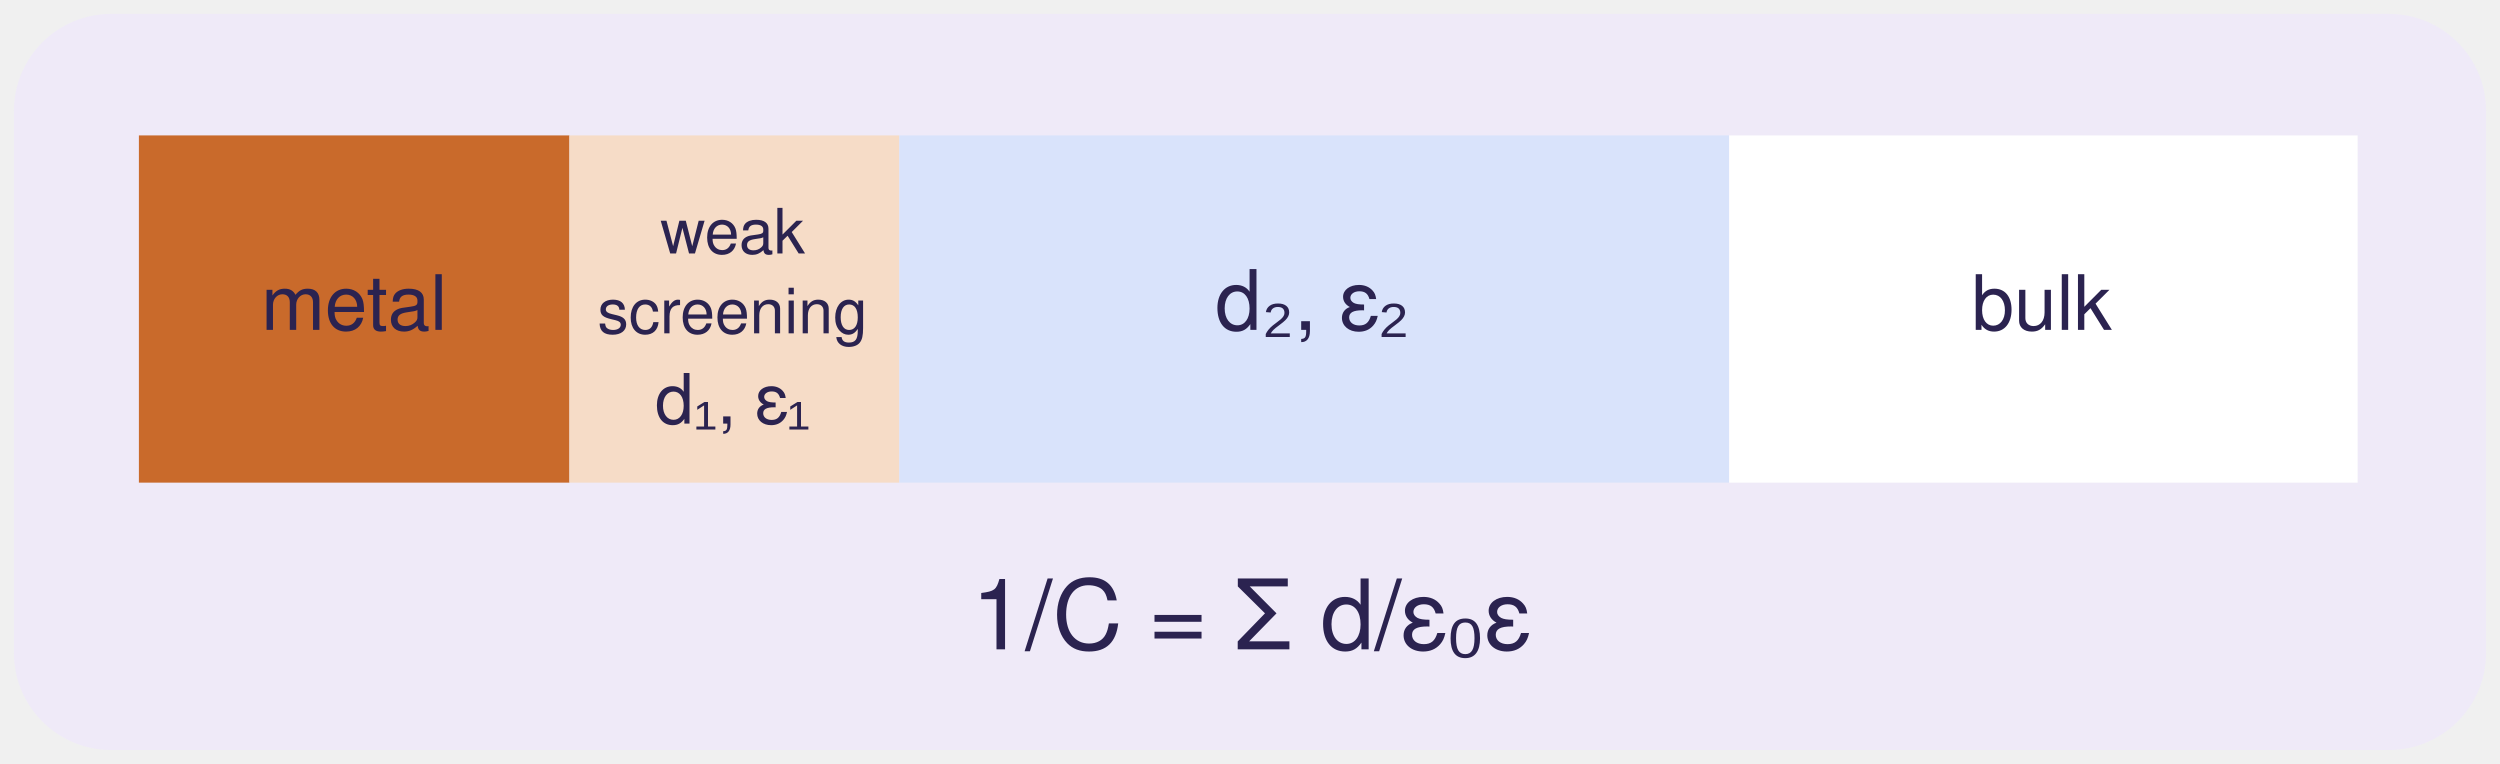
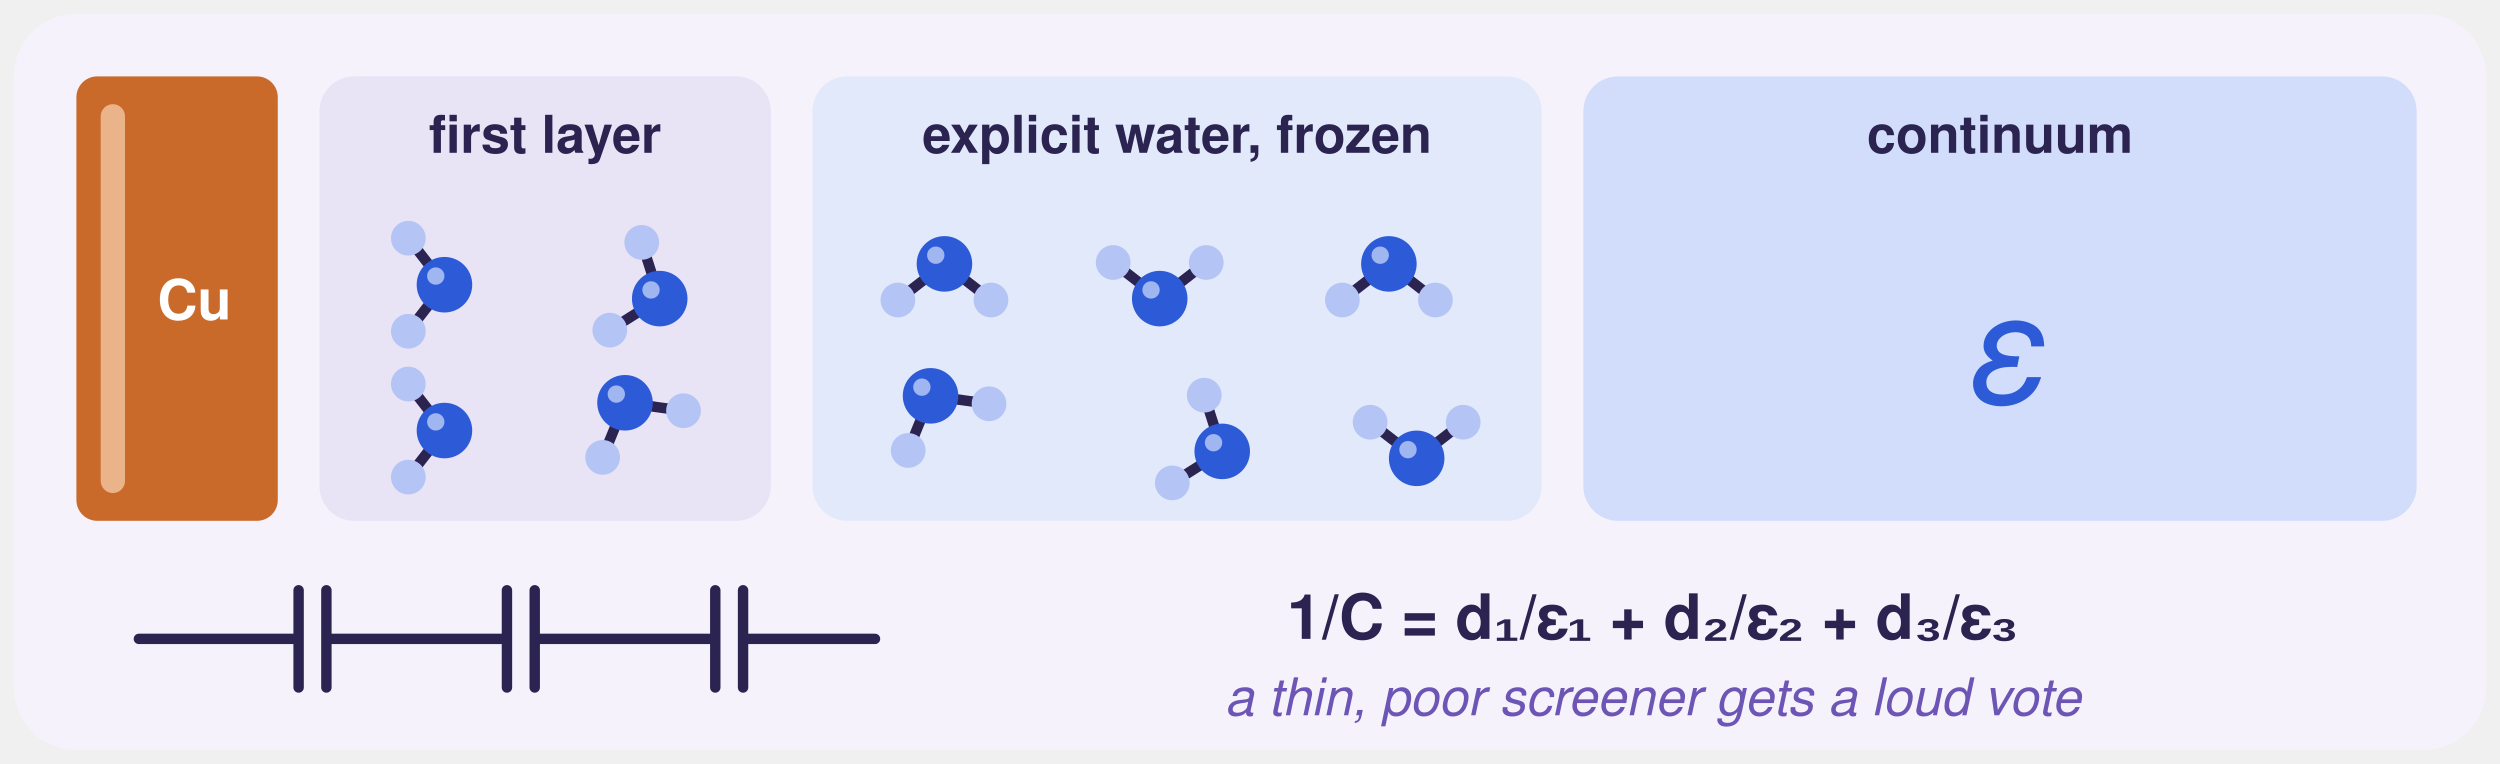
- <svg xmlns="http://www.w3.org/2000/svg" width="720" height="220" viewBox="0 0 720 220" role="img">
-   <g font-family="Avenir Next, Segoe UI, Helvetica, Arial, sans-serif" fill="#2b2350">
-     <rect x="4" y="4" width="712" height="212" rx="28" fill="#efeaf8" />
-     <rect x="40" y="39" width="124" height="100" rx="0" fill="#c96a2b" />
-     <rect x="164" y="39" width="95" height="100" rx="0" fill="#f6dcc7" />
-     <rect x="259" y="39" width="239" height="100" rx="0" fill="#d9e3fb" />
-     <rect x="498" y="39" width="181" height="100" rx="0" fill="#fff" />
-     <text x="102" y="95" text-anchor="middle" font-size="22" fill="#2b2350">metal</text>
-     <text x="211" y="73" text-anchor="middle" font-size="18" fill="#2b2350">weak</text>
-     <text x="211" y="96" text-anchor="middle" font-size="18" fill="#2b2350">screening</text>
-     <text x="211" y="122" text-anchor="middle" font-size="20" fill="#2b2350">d₁, ε₁</text>
-     <text x="378" y="95" text-anchor="middle" font-size="24" fill="#2b2350">d₂, ε₂</text>
-     <text x="588" y="95" text-anchor="middle" font-size="22" fill="#2b2350">bulk</text>
-     <text x="360" y="187" text-anchor="middle" font-size="28" fill="#2b2350">1/C = Σ d/ε₀ε</text>
-   </g>
+ <svg xmlns="http://www.w3.org/2000/svg" xmlns:xlink="http://www.w3.org/1999/xlink" width="720" height="220" viewBox="0 0 720 220" role="img">
+   <defs>
+     <style>.ln,.lc,.lb,.lp{fill:none;stroke-width:3;stroke-linecap:round;stroke-linejoin:round}.ln{stroke:#2b2350}.lc{stroke:#c96a2b}.lb{stroke:#2d5bd7}.lp{stroke:#d8cfee}.dt{stroke-dasharray:0.5 6.5}.ds{stroke-dasharray:6 6}.t{font-family:"Avenir Next","Segoe UI",Helvetica,Arial,sans-serif;font-size:15px;fill:#2b2350}.b{font-weight:700}.i{font-style:italic;fill:#6d55b5}.w{fill:#fff}.m{text-anchor:middle}.e{text-anchor:end}.s14{font-size:14px}.s16{font-size:16px}.s18{font-size:18px}.s20{font-size:20px}</style>
+     <g id="o">
+       <circle r="8" fill="#2d5bd7" />
+       <circle cx="-2.5" cy="-2.5" r="2.5" fill="#9fb6f0" />
+     </g>
+     <circle id="h" r="5" fill="#b4c5f5" />
+     <g id="wd">
+       <path class="ln" d="M-13.4 10.4L0 0L13.4 10.4" />
+       <use xlink:href="#o" />
+       <use xlink:href="#h" x="-13.4" y="10.4" />
+       <use xlink:href="#h" x="13.4" y="10.4" />
+     </g>
+     <g id="wu">
+       <path class="ln" d="M-13.4-10.4L0 0L13.4-10.4" />
+       <use xlink:href="#o" />
+       <use xlink:href="#h" x="-13.4" y="-10.4" />
+       <use xlink:href="#h" x="13.4" y="-10.4" />
+     </g>
+     <g id="wl">
+       <path class="ln" d="M-10.4-13.4L0 0L-10.4 13.4" />
+       <use xlink:href="#o" />
+       <use xlink:href="#h" x="-10.4" y="-13.4" />
+       <use xlink:href="#h" x="-10.4" y="13.4" />
+     </g>
+     <g id="wt1">
+       <path class="ln" d="M16.85 2.29L0 0L-6.44 15.73" />
+       <use xlink:href="#o" />
+       <use xlink:href="#h" x="16.85" y="2.29" />
+       <use xlink:href="#h" x="-6.44" y="15.73" />
+     </g>
+     <g id="wt2">
+       <path class="ln" d="M-14.38 9.07L0 0L-5.18-16.19" />
+       <use xlink:href="#o" />
+       <use xlink:href="#h" x="-14.38" y="9.07" />
+       <use xlink:href="#h" x="-5.18" y="-16.19" />
+     </g>
+   </defs>
+   <rect x="4" y="4" width="712" height="212" rx="18" fill="#f6f2fb" />
+   <rect x="22" y="22" width="58" height="128" rx="6" fill="#c96a2b" />
+   <rect x="29" y="30" width="7" height="112" rx="3.5" fill="#eab38a" />
+   <text class="t b w s16 m" x="56" y="92">Cu</text>
+   <rect x="92" y="22" width="130" height="128" rx="10" fill="#e9e3f6" />
+   <text class="t b m" x="157" y="44">first layer</text>
+   <use xlink:href="#wl" x="128" y="82" />
+   <use xlink:href="#wl" x="128" y="124" />
+   <use xlink:href="#wt2" x="190" y="86" />
+   <use xlink:href="#wt1" x="180" y="116" />
+   <rect x="234" y="22" width="210" height="128" rx="10" fill="#e2e9fb" />
+   <text class="t b m" x="339" y="44">explicit water, frozen</text>
+   <use xlink:href="#wd" x="272" y="76" />
+   <use xlink:href="#wu" x="334" y="86" />
+   <use xlink:href="#wd" x="400" y="76" />
+   <use xlink:href="#wt1" x="268" y="114" />
+   <use xlink:href="#wt2" x="352" y="130" />
+   <use xlink:href="#wu" x="408" y="132" />
+   <rect x="456" y="22" width="240" height="128" rx="10" fill="#d1ddfa" />
+   <text class="t b m" x="576" y="44">continuum</text>
+   <text class="t m" x="576" y="116" style="font-size:44px;font-style:italic;fill:#2d5bd7">ε</text>
+   <path class="ln" d="M40 184H86M94 184H146M154 184H206M214 184H252M86 170V198M94 170V198M146 170V198M154 170V198M206 170V198M214 170V198" />
+   <text class="t b s18 m" x="476" y="184">1/C = d₁/ε₁ + d₂/ε₂ + d₃/ε₃</text>
+   <text class="t i m" x="476" y="206">a thin, poor screener gets a loud vote</text>
</svg>
